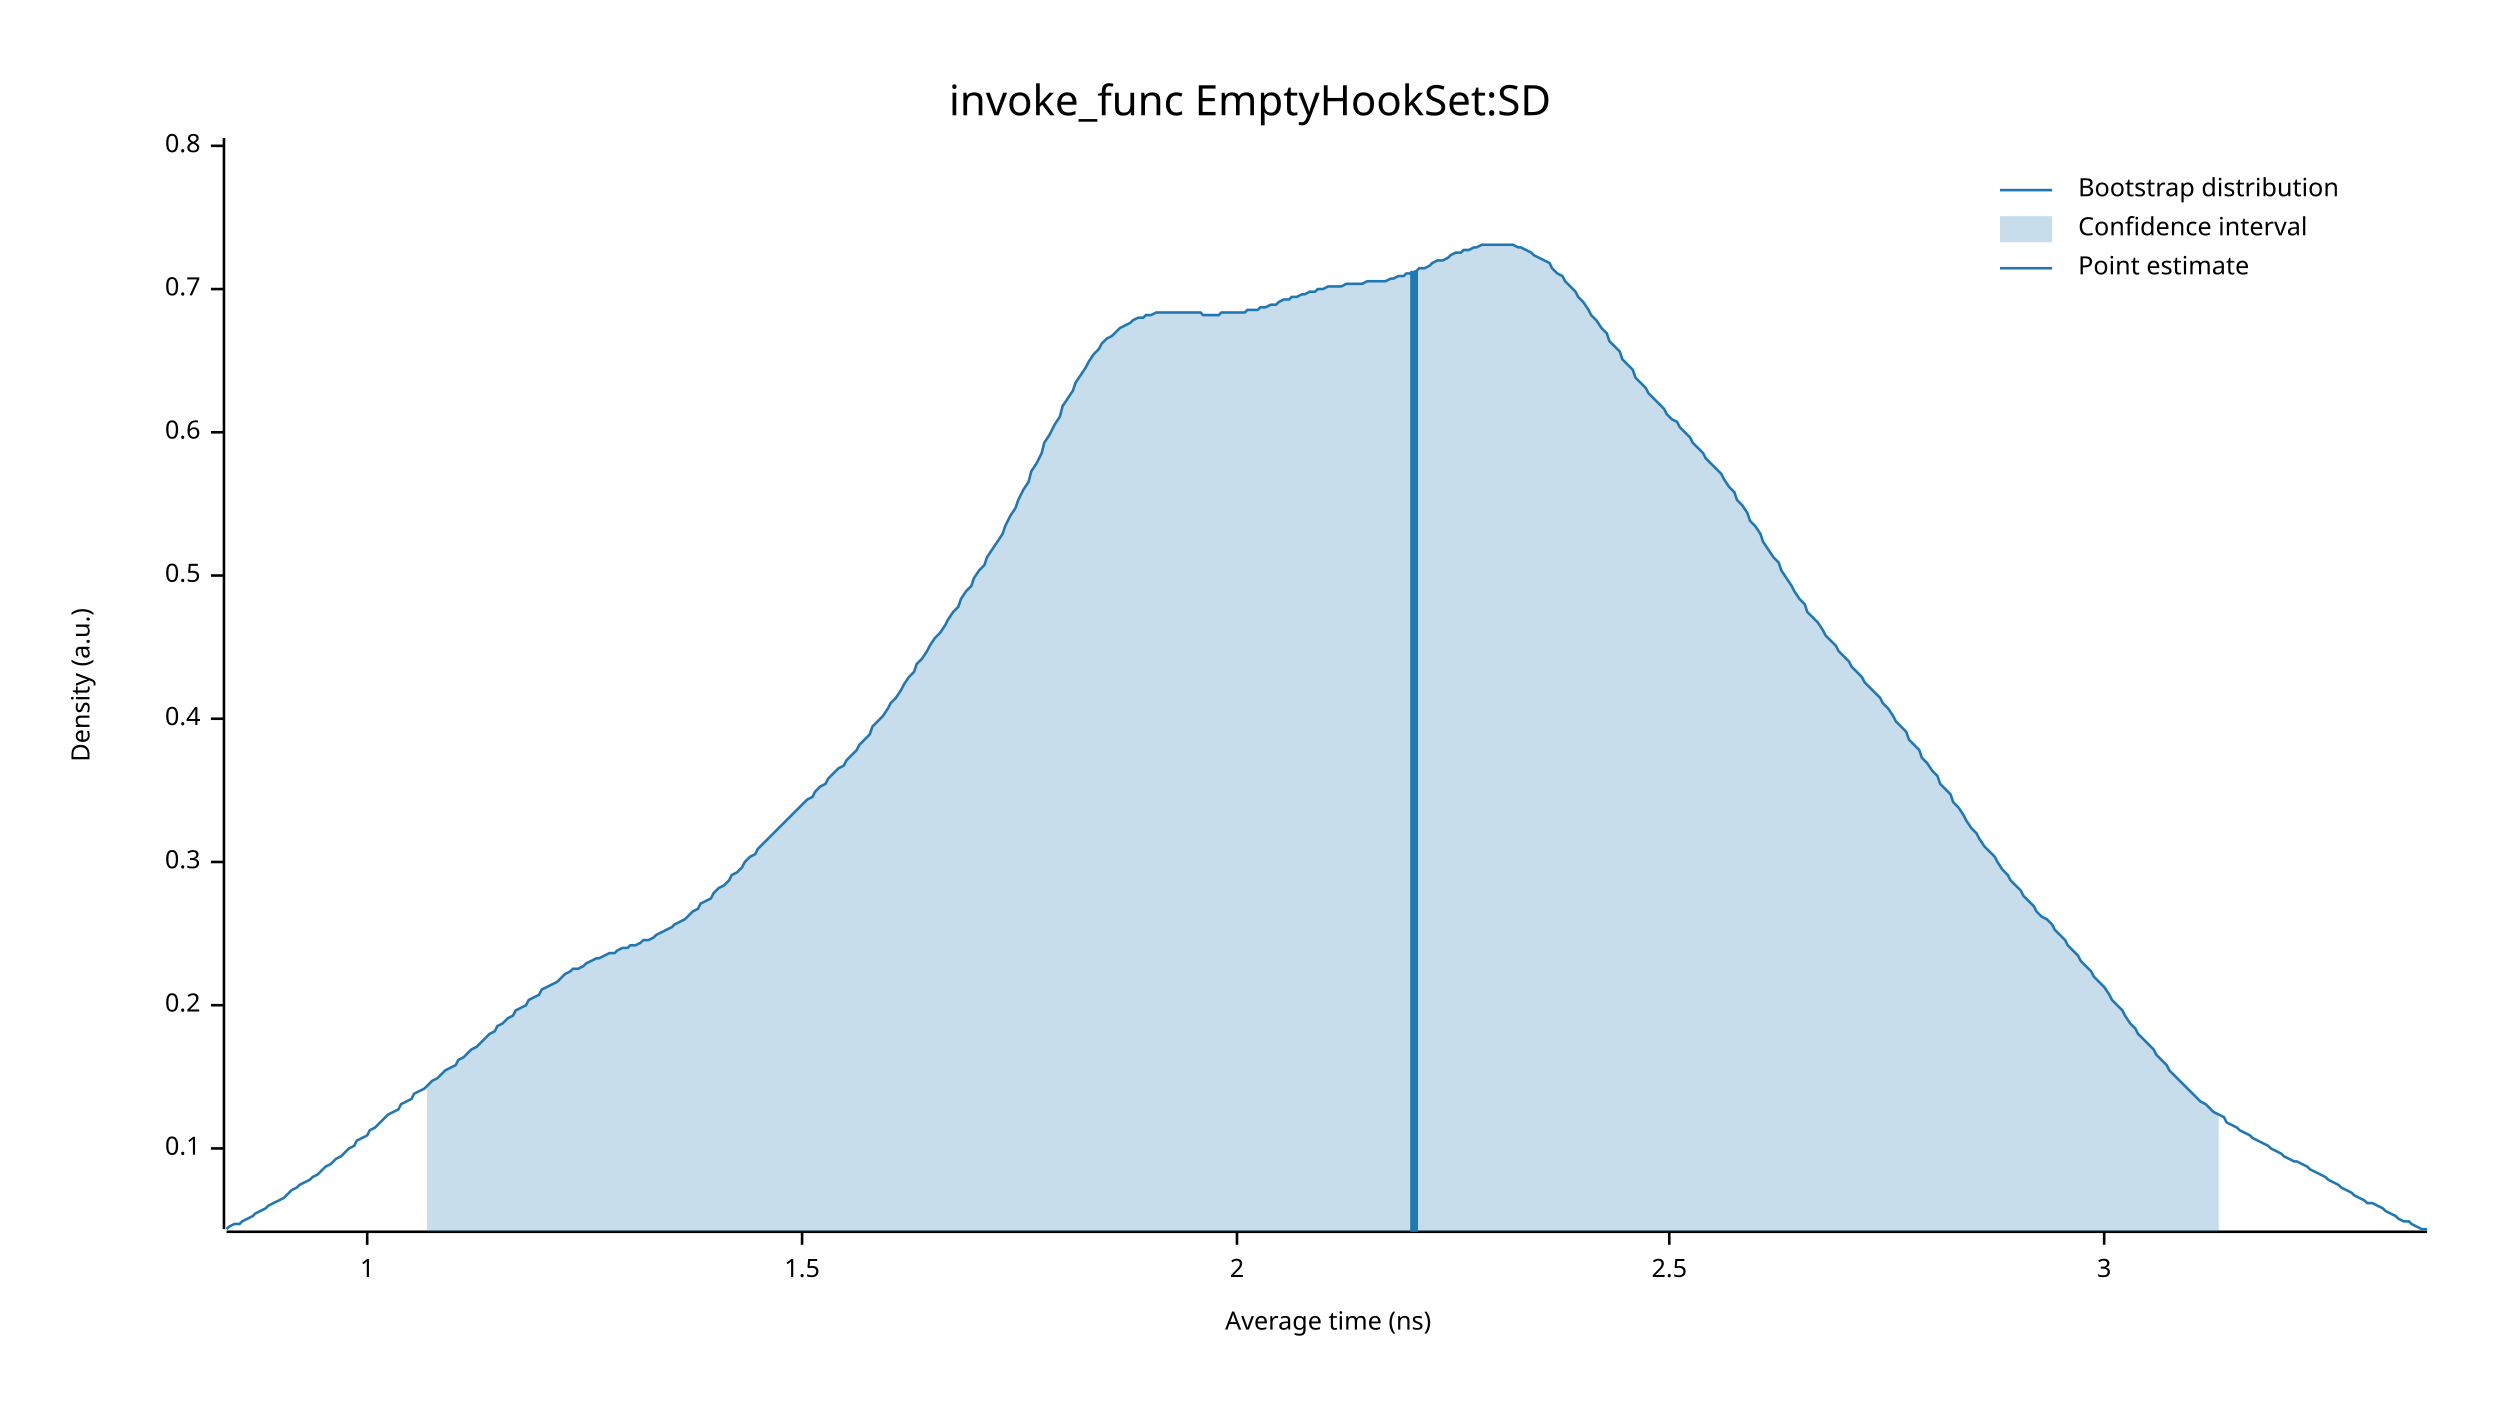
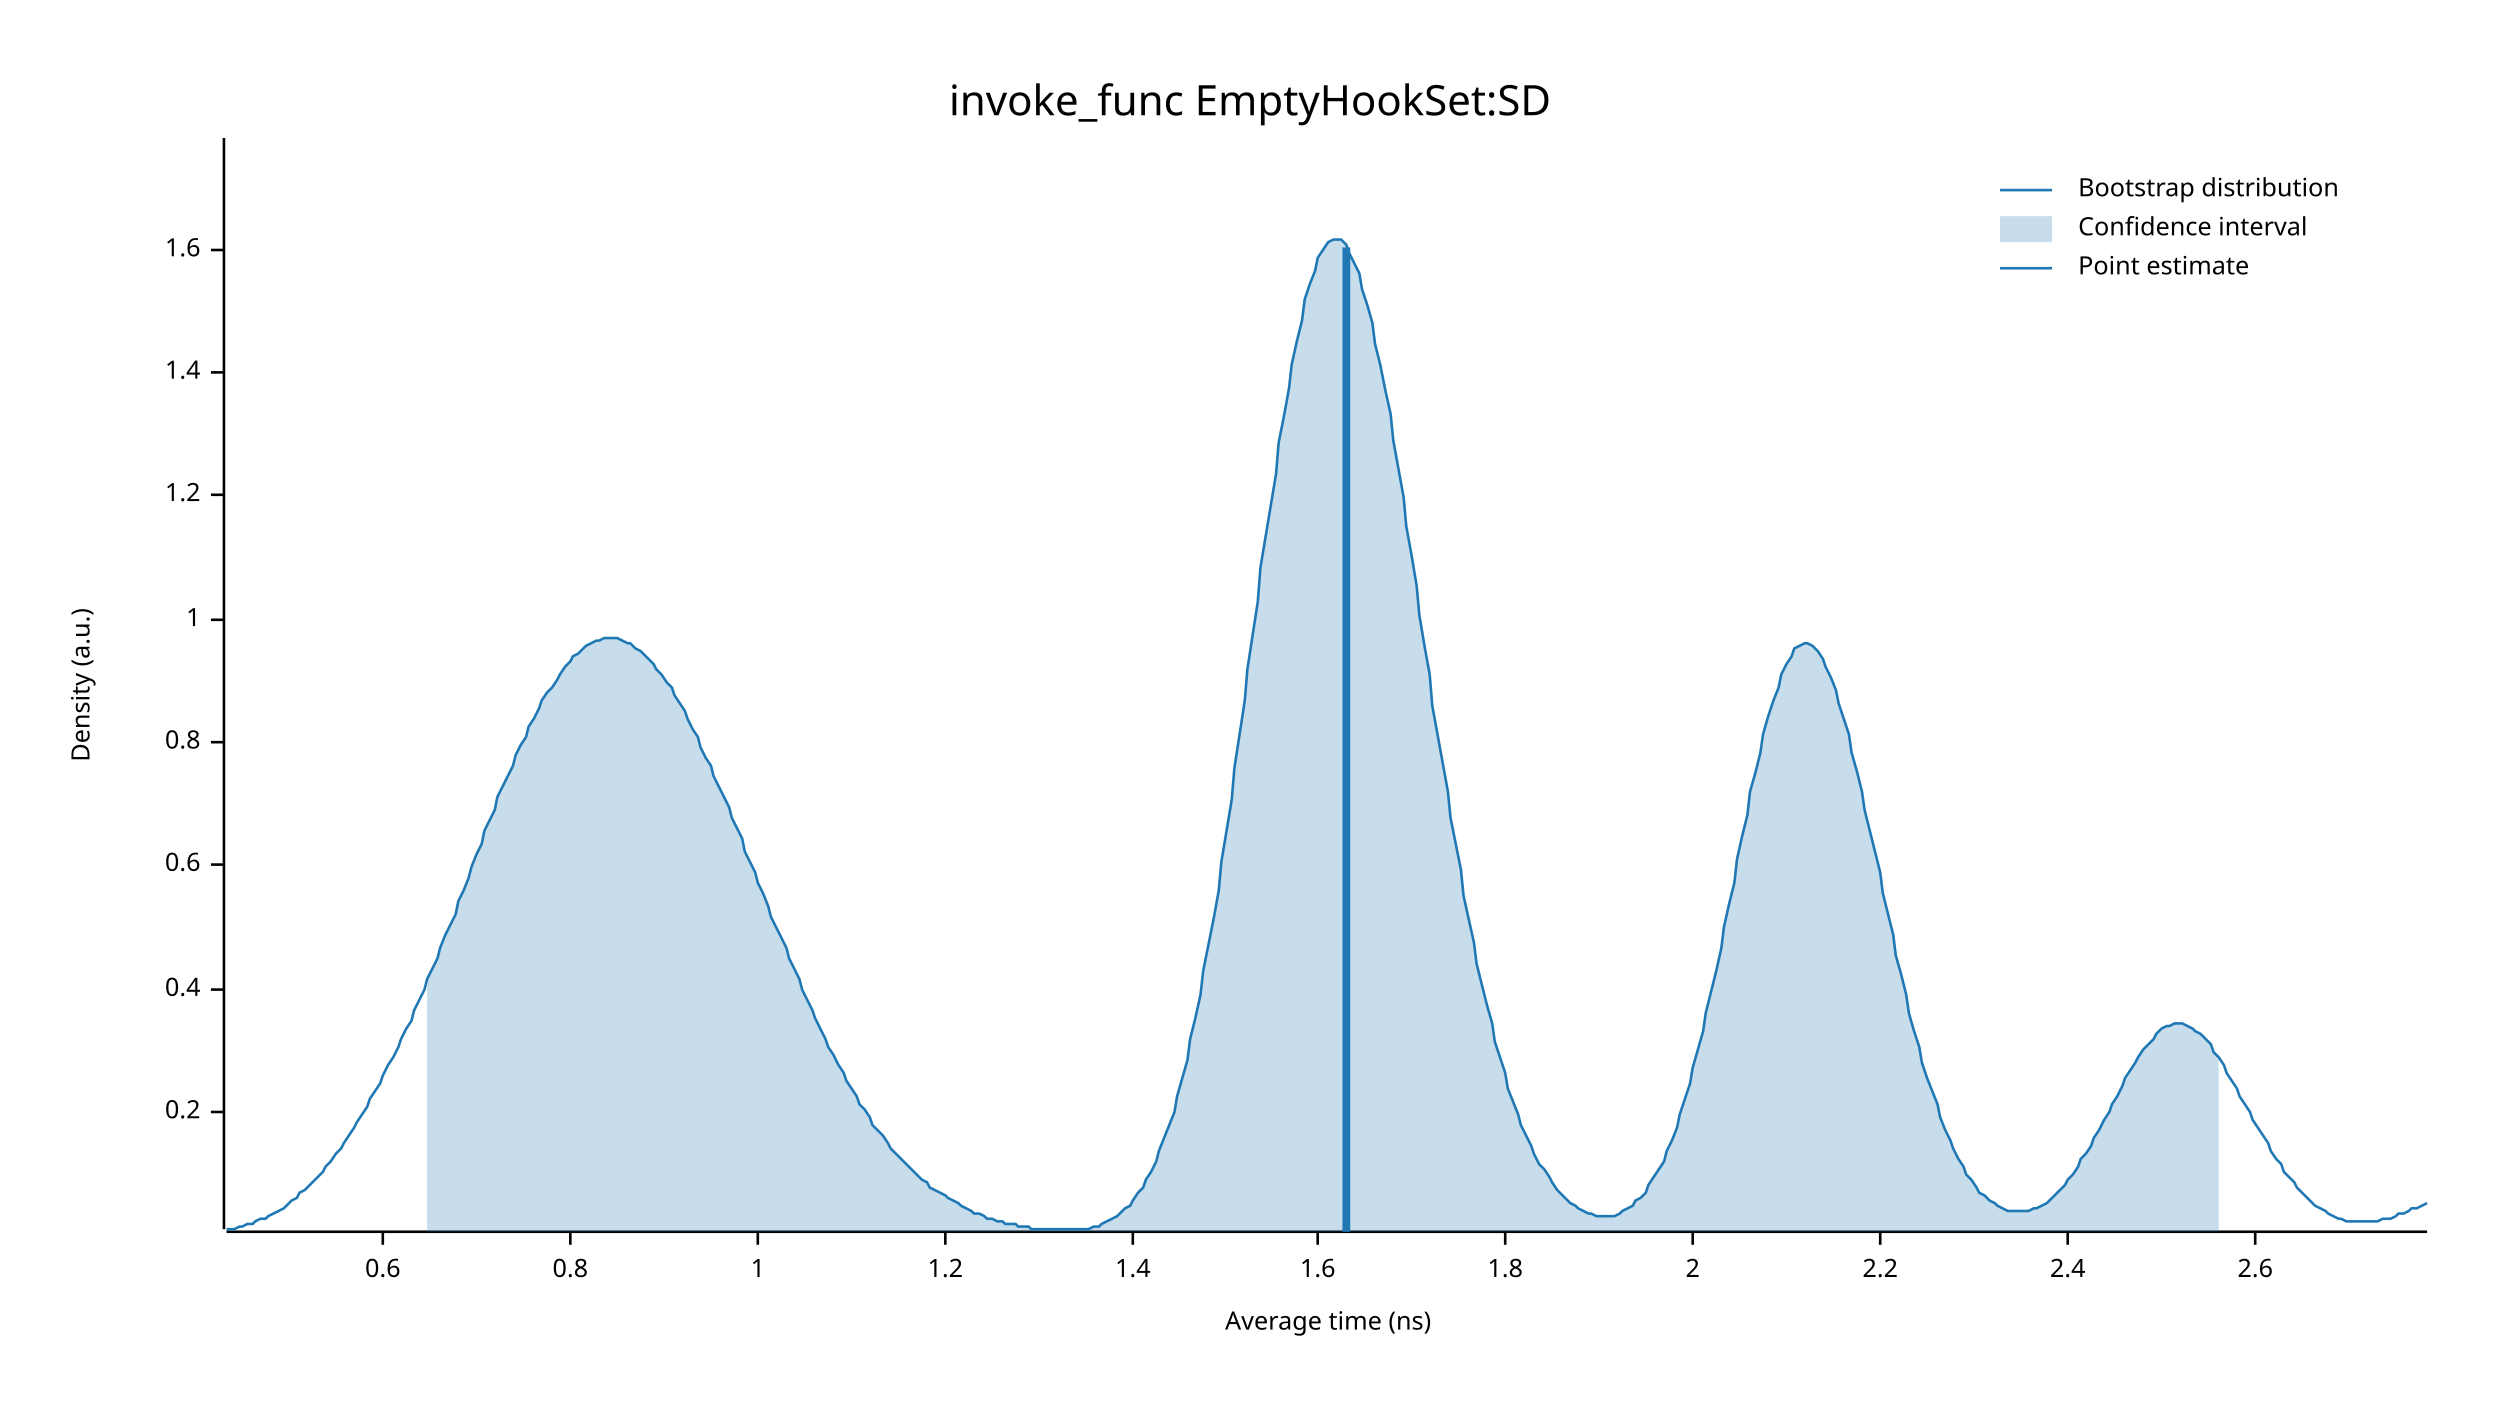
<svg xmlns="http://www.w3.org/2000/svg" width="960" height="540" viewBox="0 0 960 540">
  <text x="480" y="32" dy="0.76em" text-anchor="middle" font-family="sans-serif" font-size="16.129" opacity="1" fill="#000000">
invoke_func EmptyHookSet:SD
</text>
  <text x="27" y="263" dy="0.76em" text-anchor="middle" font-family="sans-serif" font-size="9.677" opacity="1" fill="#000000" transform="rotate(270, 27, 263)">
Density (a.u.)
</text>
  <text x="510" y="513" dy="-0.5ex" text-anchor="middle" font-family="sans-serif" font-size="9.677" opacity="1" fill="#000000">
Average time (ns)
</text>
  <polyline fill="none" opacity="1" stroke="#000000" stroke-width="1" points="86,53 86,472 " />
-   <text x="77" y="441" dy="0.5ex" text-anchor="end" font-family="sans-serif" font-size="9.677" opacity="1" fill="#000000">
- 0.1
- </text>
-   <polyline fill="none" opacity="1" stroke="#000000" stroke-width="1" points="81,441 86,441 " />
-   <text x="77" y="386" dy="0.5ex" text-anchor="end" font-family="sans-serif" font-size="9.677" opacity="1" fill="#000000">
+   <text x="77" y="427" dy="0.5ex" text-anchor="end" font-family="sans-serif" font-size="9.677" opacity="1" fill="#000000">
0.2
</text>
-   <polyline fill="none" opacity="1" stroke="#000000" stroke-width="1" points="81,386 86,386 " />
-   <text x="77" y="331" dy="0.5ex" text-anchor="end" font-family="sans-serif" font-size="9.677" opacity="1" fill="#000000">
- 0.3
- </text>
-   <polyline fill="none" opacity="1" stroke="#000000" stroke-width="1" points="81,331 86,331 " />
-   <text x="77" y="276" dy="0.5ex" text-anchor="end" font-family="sans-serif" font-size="9.677" opacity="1" fill="#000000">
+   <polyline fill="none" opacity="1" stroke="#000000" stroke-width="1" points="81,427 86,427 " />
+   <text x="77" y="380" dy="0.5ex" text-anchor="end" font-family="sans-serif" font-size="9.677" opacity="1" fill="#000000">
0.4
</text>
-   <polyline fill="none" opacity="1" stroke="#000000" stroke-width="1" points="81,276 86,276 " />
-   <text x="77" y="221" dy="0.5ex" text-anchor="end" font-family="sans-serif" font-size="9.677" opacity="1" fill="#000000">
- 0.5
- </text>
-   <polyline fill="none" opacity="1" stroke="#000000" stroke-width="1" points="81,221 86,221 " />
-   <text x="77" y="166" dy="0.5ex" text-anchor="end" font-family="sans-serif" font-size="9.677" opacity="1" fill="#000000">
+   <polyline fill="none" opacity="1" stroke="#000000" stroke-width="1" points="81,380 86,380 " />
+   <text x="77" y="332" dy="0.5ex" text-anchor="end" font-family="sans-serif" font-size="9.677" opacity="1" fill="#000000">
0.6
</text>
-   <polyline fill="none" opacity="1" stroke="#000000" stroke-width="1" points="81,166 86,166 " />
-   <text x="77" y="111" dy="0.5ex" text-anchor="end" font-family="sans-serif" font-size="9.677" opacity="1" fill="#000000">
- 0.7
- </text>
-   <polyline fill="none" opacity="1" stroke="#000000" stroke-width="1" points="81,111 86,111 " />
-   <text x="77" y="56" dy="0.5ex" text-anchor="end" font-family="sans-serif" font-size="9.677" opacity="1" fill="#000000">
+   <polyline fill="none" opacity="1" stroke="#000000" stroke-width="1" points="81,332 86,332 " />
+   <text x="77" y="285" dy="0.5ex" text-anchor="end" font-family="sans-serif" font-size="9.677" opacity="1" fill="#000000">
0.8
</text>
-   <polyline fill="none" opacity="1" stroke="#000000" stroke-width="1" points="81,56 86,56 " />
-   <polyline fill="none" opacity="1" stroke="#000000" stroke-width="1" points="87,473 932,473 " />
-   <text x="141" y="483" dy="0.76em" text-anchor="middle" font-family="sans-serif" font-size="9.677" opacity="1" fill="#000000">
+   <polyline fill="none" opacity="1" stroke="#000000" stroke-width="1" points="81,285 86,285 " />
+   <text x="77" y="238" dy="0.5ex" text-anchor="end" font-family="sans-serif" font-size="9.677" opacity="1" fill="#000000">
1
</text>
-   <polyline fill="none" opacity="1" stroke="#000000" stroke-width="1" points="141,473 141,478 " />
-   <text x="308" y="483" dy="0.76em" text-anchor="middle" font-family="sans-serif" font-size="9.677" opacity="1" fill="#000000">
- 1.5
+   <polyline fill="none" opacity="1" stroke="#000000" stroke-width="1" points="81,238 86,238 " />
+   <text x="77" y="190" dy="0.5ex" text-anchor="end" font-family="sans-serif" font-size="9.677" opacity="1" fill="#000000">
+ 1.2
</text>
-   <polyline fill="none" opacity="1" stroke="#000000" stroke-width="1" points="308,473 308,478 " />
-   <text x="475" y="483" dy="0.76em" text-anchor="middle" font-family="sans-serif" font-size="9.677" opacity="1" fill="#000000">
+   <polyline fill="none" opacity="1" stroke="#000000" stroke-width="1" points="81,190 86,190 " />
+   <text x="77" y="143" dy="0.5ex" text-anchor="end" font-family="sans-serif" font-size="9.677" opacity="1" fill="#000000">
+ 1.4
+ </text>
+   <polyline fill="none" opacity="1" stroke="#000000" stroke-width="1" points="81,143 86,143 " />
+   <text x="77" y="96" dy="0.5ex" text-anchor="end" font-family="sans-serif" font-size="9.677" opacity="1" fill="#000000">
+ 1.6
+ </text>
+   <polyline fill="none" opacity="1" stroke="#000000" stroke-width="1" points="81,96 86,96 " />
+   <polyline fill="none" opacity="1" stroke="#000000" stroke-width="1" points="87,473 932,473 " />
+   <text x="147" y="483" dy="0.76em" text-anchor="middle" font-family="sans-serif" font-size="9.677" opacity="1" fill="#000000">
+ 0.6
+ </text>
+   <polyline fill="none" opacity="1" stroke="#000000" stroke-width="1" points="147,473 147,478 " />
+   <text x="219" y="483" dy="0.76em" text-anchor="middle" font-family="sans-serif" font-size="9.677" opacity="1" fill="#000000">
+ 0.8
+ </text>
+   <polyline fill="none" opacity="1" stroke="#000000" stroke-width="1" points="219,473 219,478 " />
+   <text x="291" y="483" dy="0.76em" text-anchor="middle" font-family="sans-serif" font-size="9.677" opacity="1" fill="#000000">
+ 1
+ </text>
+   <polyline fill="none" opacity="1" stroke="#000000" stroke-width="1" points="291,473 291,478 " />
+   <text x="363" y="483" dy="0.76em" text-anchor="middle" font-family="sans-serif" font-size="9.677" opacity="1" fill="#000000">
+ 1.2
+ </text>
+   <polyline fill="none" opacity="1" stroke="#000000" stroke-width="1" points="363,473 363,478 " />
+   <text x="435" y="483" dy="0.76em" text-anchor="middle" font-family="sans-serif" font-size="9.677" opacity="1" fill="#000000">
+ 1.4
+ </text>
+   <polyline fill="none" opacity="1" stroke="#000000" stroke-width="1" points="435,473 435,478 " />
+   <text x="506" y="483" dy="0.76em" text-anchor="middle" font-family="sans-serif" font-size="9.677" opacity="1" fill="#000000">
+ 1.6
+ </text>
+   <polyline fill="none" opacity="1" stroke="#000000" stroke-width="1" points="506,473 506,478 " />
+   <text x="578" y="483" dy="0.76em" text-anchor="middle" font-family="sans-serif" font-size="9.677" opacity="1" fill="#000000">
+ 1.8
+ </text>
+   <polyline fill="none" opacity="1" stroke="#000000" stroke-width="1" points="578,473 578,478 " />
+   <text x="650" y="483" dy="0.76em" text-anchor="middle" font-family="sans-serif" font-size="9.677" opacity="1" fill="#000000">
2
</text>
-   <polyline fill="none" opacity="1" stroke="#000000" stroke-width="1" points="475,473 475,478 " />
-   <text x="641" y="483" dy="0.76em" text-anchor="middle" font-family="sans-serif" font-size="9.677" opacity="1" fill="#000000">
- 2.5
+   <polyline fill="none" opacity="1" stroke="#000000" stroke-width="1" points="650,473 650,478 " />
+   <text x="722" y="483" dy="0.76em" text-anchor="middle" font-family="sans-serif" font-size="9.677" opacity="1" fill="#000000">
+ 2.2
</text>
-   <polyline fill="none" opacity="1" stroke="#000000" stroke-width="1" points="641,473 641,478 " />
-   <text x="808" y="483" dy="0.76em" text-anchor="middle" font-family="sans-serif" font-size="9.677" opacity="1" fill="#000000">
- 3
+   <polyline fill="none" opacity="1" stroke="#000000" stroke-width="1" points="722,473 722,478 " />
+   <text x="794" y="483" dy="0.76em" text-anchor="middle" font-family="sans-serif" font-size="9.677" opacity="1" fill="#000000">
+ 2.4
</text>
-   <polyline fill="none" opacity="1" stroke="#000000" stroke-width="1" points="808,473 808,478 " />
-   <polyline fill="none" opacity="1" stroke="#1F78B4" stroke-width="1" points="87,472 88,471 90,470 92,470 93,469 95,468 97,467 98,466 100,465 102,464 103,463 105,462 107,461 109,460 110,459 112,457 114,456 115,455 117,454 119,453 120,452 122,451 124,449 125,448 127,447 129,445 131,444 132,443 134,441 136,440 137,438 139,437 141,436 142,434 144,433 146,431 147,430 149,428 151,427 153,426 154,424 156,423 158,422 159,420 161,419 163,418 164,417 166,415 168,414 169,413 171,411 173,410 175,409 176,407 178,406 180,404 181,403 183,402 185,400 186,399 188,397 190,396 191,394 193,393 195,391 197,390 198,388 200,387 202,386 203,384 205,383 207,382 208,380 210,379 212,378 214,377 215,376 217,374 219,373 220,372 222,372 224,371 225,370 227,369 229,368 230,368 232,367 234,366 236,366 237,365 239,364 241,364 242,363 244,363 246,362 247,361 249,361 251,360 252,359 254,358 256,357 258,356 259,355 261,354 263,353 264,352 266,350 268,349 269,347 271,346 273,345 274,343 276,341 278,340 280,338 281,336 283,335 285,333 286,331 288,329 290,328 291,326 293,324 295,322 296,321 298,319 300,317 302,315 303,314 305,312 307,310 308,309 310,307 312,306 313,304 315,302 317,301 318,299 320,297 322,295 324,294 325,292 327,290 329,288 330,286 332,284 334,282 335,279 337,277 339,275 341,272 342,270 344,268 346,265 347,263 349,260 351,258 352,255 354,253 356,250 357,248 359,245 361,243 363,240 364,238 366,235 368,233 369,230 371,227 373,225 374,222 376,219 378,217 379,214 381,211 383,208 385,205 386,202 388,198 390,195 391,192 393,188 395,185 396,181 398,178 400,174 401,170 403,167 405,163 407,160 408,156 410,153 412,150 413,147 415,144 417,141 418,139 420,136 422,134 423,132 425,130 427,129 429,127 430,126 432,125 434,124 435,123 437,122 439,122 440,121 442,121 444,120 445,120 447,120 449,120 451,120 452,120 454,120 456,120 457,120 459,120 461,120 462,121 464,121 466,121 468,121 469,120 471,120 473,120 474,120 476,120 478,120 479,119 481,119 483,119 484,118 486,118 488,117 490,117 491,116 493,115 495,115 496,114 498,114 500,113 501,113 503,112 505,112 506,111 508,111 510,110 512,110 513,110 515,110 517,109 518,109 520,109 522,109 523,109 525,108 527,108 528,108 530,108 532,108 534,107 535,107 537,106 539,106 540,105 542,105 544,104 545,103 547,103 549,102 550,101 552,100 554,100 556,99 557,98 559,97 561,97 562,96 564,96 566,95 567,95 569,94 571,94 573,94 574,94 576,94 578,94 579,94 581,94 583,95 584,95 586,96 588,97 589,98 591,99 593,100 595,101 596,103 598,105 600,106 601,108 603,110 605,112 606,114 608,116 610,119 611,121 613,123 615,126 617,128 618,131 620,133 622,135 623,138 625,140 627,142 628,145 630,147 632,149 633,151 635,153 637,155 639,157 640,159 642,161 644,162 645,164 647,166 649,168 650,170 652,172 654,174 655,176 657,178 659,180 661,182 662,184 664,187 666,189 667,192 669,194 671,197 672,200 674,202 676,205 677,208 679,211 681,214 683,216 684,219 686,222 688,225 689,227 691,230 693,232 694,235 696,237 698,239 700,242 701,244 703,246 705,248 706,250 708,252 710,254 711,256 713,258 715,260 716,262 718,264 720,266 722,268 723,270 725,272 727,275 728,277 730,279 732,281 733,284 735,286 737,288 738,291 740,293 742,296 744,298 745,301 747,303 749,305 750,308 752,310 754,313 755,315 757,318 759,320 760,322 762,325 764,327 766,329 767,331 769,334 771,336 772,338 774,340 776,342 777,344 779,346 781,348 782,350 784,352 786,353 788,355 789,357 791,359 793,361 794,363 796,365 798,367 799,369 801,371 803,373 804,375 806,377 808,379 810,382 811,384 813,386 815,388 816,390 818,393 820,395 821,397 823,399 825,401 827,403 828,405 830,407 832,409 833,411 835,413 837,415 838,416 840,418 842,420 843,421 845,423 847,424 849,426 850,427 852,428 854,429 855,431 857,432 859,433 860,434 862,435 864,436 865,437 867,438 869,439 871,440 872,441 874,442 876,443 877,444 879,445 881,446 882,446 884,447 886,448 887,449 889,450 891,451 893,452 894,453 896,454 898,455 899,456 901,457 903,458 904,459 906,460 908,461 909,462 911,462 913,463 915,464 916,465 918,466 920,467 921,468 923,469 925,469 926,470 928,471 930,472 932,472 " />
-   <polygon opacity="0.25" fill="#1F78B4" points="164,417 166,415 168,414 169,413 171,411 173,410 175,409 176,407 178,406 180,404 181,403 183,402 185,400 186,399 188,397 190,396 191,394 193,393 195,391 197,390 198,388 200,387 202,386 203,384 205,383 207,382 208,380 210,379 212,378 214,377 215,376 217,374 219,373 220,372 222,372 224,371 225,370 227,369 229,368 230,368 232,367 234,366 236,366 237,365 239,364 241,364 242,363 244,363 246,362 247,361 249,361 251,360 252,359 254,358 256,357 258,356 259,355 261,354 263,353 264,352 266,350 268,349 269,347 271,346 273,345 274,343 276,341 278,340 280,338 281,336 283,335 285,333 286,331 288,329 290,328 291,326 293,324 295,322 296,321 298,319 300,317 302,315 303,314 305,312 307,310 308,309 310,307 312,306 313,304 315,302 317,301 318,299 320,297 322,295 324,294 325,292 327,290 329,288 330,286 332,284 334,282 335,279 337,277 339,275 341,272 342,270 344,268 346,265 347,263 349,260 351,258 352,255 354,253 356,250 357,248 359,245 361,243 363,240 364,238 366,235 368,233 369,230 371,227 373,225 374,222 376,219 378,217 379,214 381,211 383,208 385,205 386,202 388,198 390,195 391,192 393,188 395,185 396,181 398,178 400,174 401,170 403,167 405,163 407,160 408,156 410,153 412,150 413,147 415,144 417,141 418,139 420,136 422,134 423,132 425,130 427,129 429,127 430,126 432,125 434,124 435,123 437,122 439,122 440,121 442,121 444,120 445,120 447,120 449,120 451,120 452,120 454,120 456,120 457,120 459,120 461,120 462,121 464,121 466,121 468,121 469,120 471,120 473,120 474,120 476,120 478,120 479,119 481,119 483,119 484,118 486,118 488,117 490,117 491,116 493,115 495,115 496,114 498,114 500,113 501,113 503,112 505,112 506,111 508,111 510,110 512,110 513,110 515,110 517,109 518,109 520,109 522,109 523,109 525,108 527,108 528,108 530,108 532,108 534,107 535,107 537,106 539,106 540,105 542,105 544,104 545,103 547,103 549,102 550,101 552,100 554,100 556,99 557,98 559,97 561,97 562,96 564,96 566,95 567,95 569,94 571,94 573,94 574,94 576,94 578,94 579,94 581,94 583,95 584,95 586,96 588,97 589,98 591,99 593,100 595,101 596,103 598,105 600,106 601,108 603,110 605,112 606,114 608,116 610,119 611,121 613,123 615,126 617,128 618,131 620,133 622,135 623,138 625,140 627,142 628,145 630,147 632,149 633,151 635,153 637,155 639,157 640,159 642,161 644,162 645,164 647,166 649,168 650,170 652,172 654,174 655,176 657,178 659,180 661,182 662,184 664,187 666,189 667,192 669,194 671,197 672,200 674,202 676,205 677,208 679,211 681,214 683,216 684,219 686,222 688,225 689,227 691,230 693,232 694,235 696,237 698,239 700,242 701,244 703,246 705,248 706,250 708,252 710,254 711,256 713,258 715,260 716,262 718,264 720,266 722,268 723,270 725,272 727,275 728,277 730,279 732,281 733,284 735,286 737,288 738,291 740,293 742,296 744,298 745,301 747,303 749,305 750,308 752,310 754,313 755,315 757,318 759,320 760,322 762,325 764,327 766,329 767,331 769,334 771,336 772,338 774,340 776,342 777,344 779,346 781,348 782,350 784,352 786,353 788,355 789,357 791,359 793,361 794,363 796,365 798,367 799,369 801,371 803,373 804,375 806,377 808,379 810,382 811,384 813,386 815,388 816,390 818,393 820,395 821,397 823,399 825,401 827,403 828,405 830,407 832,409 833,411 835,413 837,415 838,416 840,418 842,420 843,421 845,423 847,424 849,426 850,427 852,428 852,473 164,473 " />
-   <polyline fill="none" opacity="1" stroke="#1F78B4" stroke-width="3" points="543,473 543,104 " />
+   <polyline fill="none" opacity="1" stroke="#000000" stroke-width="1" points="794,473 794,478 " />
+   <text x="866" y="483" dy="0.76em" text-anchor="middle" font-family="sans-serif" font-size="9.677" opacity="1" fill="#000000">
+ 2.6
+ </text>
+   <polyline fill="none" opacity="1" stroke="#000000" stroke-width="1" points="866,473 866,478 " />
+   <polyline fill="none" opacity="1" stroke="#1F78B4" stroke-width="1" points="87,472 88,472 90,472 92,471 93,471 95,470 97,470 98,469 100,468 102,468 103,467 105,466 107,465 109,464 110,463 112,461 114,460 115,458 117,457 119,455 120,454 122,452 124,450 125,448 127,446 129,443 131,441 132,439 134,436 136,433 137,431 139,428 141,425 142,422 144,419 146,416 147,413 149,409 151,406 153,402 154,399 156,395 158,392 159,388 161,384 163,380 164,376 166,372 168,368 169,364 171,359 173,355 175,351 176,346 178,342 180,337 181,333 183,328 185,324 186,319 188,315 190,311 191,306 193,302 195,298 197,294 198,290 200,286 202,283 203,279 205,276 207,272 208,269 210,266 212,264 214,261 215,259 217,256 219,254 220,252 222,251 224,249 225,248 227,247 229,246 230,246 232,245 234,245 236,245 237,245 239,246 241,247 242,247 244,249 246,250 247,251 249,253 251,255 252,257 254,259 256,262 258,264 259,267 261,270 263,273 264,276 266,280 268,283 269,287 271,291 273,294 274,298 276,302 278,306 280,310 281,314 283,318 285,322 286,327 288,331 290,335 291,339 293,343 295,348 296,352 298,356 300,360 302,364 303,368 305,372 307,376 308,380 310,384 312,388 313,391 315,395 317,399 318,402 320,405 322,409 324,412 325,415 327,418 329,421 330,424 332,426 334,429 335,432 337,434 339,436 341,439 342,441 344,443 346,445 347,446 349,448 351,450 352,451 354,453 356,454 357,456 359,457 361,458 363,459 364,460 366,461 368,462 369,463 371,464 373,465 374,466 376,466 378,467 379,468 381,468 383,469 385,469 386,470 388,470 390,470 391,471 393,471 395,471 396,472 398,472 400,472 401,472 403,472 405,472 407,472 408,472 410,472 412,472 413,472 415,472 417,472 418,472 420,471 422,471 423,470 425,469 427,468 429,467 430,466 432,464 434,463 435,461 437,458 439,456 440,453 442,450 444,446 445,442 447,437 449,432 451,427 452,421 454,414 456,407 457,399 459,391 461,382 462,373 464,363 466,353 468,342 469,331 471,319 473,307 474,295 476,282 478,269 479,257 481,244 483,231 484,218 486,206 488,194 490,182 491,170 493,160 495,149 496,140 498,131 500,123 501,115 503,109 505,104 506,99 508,96 510,93 512,92 513,92 515,92 517,94 518,97 520,101 522,105 523,111 525,117 527,124 528,132 530,140 532,150 534,159 535,169 537,180 539,191 540,202 542,213 544,225 545,236 547,248 549,259 550,271 552,282 554,293 556,304 557,314 559,324 561,334 562,344 564,353 566,362 567,370 569,378 571,386 573,393 574,400 576,406 578,412 579,418 581,423 583,428 584,432 586,436 588,440 589,443 591,447 593,449 595,452 596,454 598,457 600,459 601,460 603,462 605,463 606,464 608,465 610,466 611,466 613,467 615,467 617,467 618,467 620,467 622,466 623,465 625,464 627,463 628,461 630,460 632,458 633,455 635,452 637,449 639,446 640,442 642,438 644,433 645,428 647,422 649,416 650,410 652,403 654,396 655,389 657,381 659,373 661,364 662,356 664,347 666,339 667,330 669,321 671,313 672,304 674,297 676,289 677,282 679,275 681,269 683,264 684,259 686,255 688,252 689,249 691,248 693,247 694,247 696,248 698,250 700,253 701,256 703,260 705,265 706,270 708,276 710,282 711,289 713,296 715,304 716,311 718,319 720,327 722,335 723,343 725,351 727,359 728,367 730,374 732,382 733,389 735,396 737,402 738,408 740,414 742,419 744,424 745,429 747,434 749,438 750,441 752,445 754,448 755,451 757,453 759,456 760,458 762,459 764,461 766,462 767,463 769,464 771,465 772,465 774,465 776,465 777,465 779,465 781,464 782,464 784,463 786,462 788,460 789,459 791,457 793,455 794,453 796,451 798,448 799,445 801,443 803,440 804,437 806,434 808,430 810,427 811,424 813,421 815,417 816,414 818,411 820,408 821,406 823,403 825,401 827,399 828,397 830,395 832,394 833,394 835,393 837,393 838,393 840,394 842,395 843,396 845,397 847,399 849,401 850,404 852,406 854,409 855,412 857,415 859,418 860,421 862,424 864,427 865,430 867,433 869,436 871,439 872,442 874,445 876,447 877,450 879,452 881,454 882,456 884,458 886,460 887,461 889,463 891,464 893,465 894,466 896,467 898,468 899,468 901,469 903,469 904,469 906,469 908,469 909,469 911,469 913,469 915,468 916,468 918,468 920,467 921,466 923,466 925,465 926,464 928,464 930,463 932,462 " />
+   <polygon opacity="0.25" fill="#1F78B4" points="164,376 166,372 168,368 169,364 171,359 173,355 175,351 176,346 178,342 180,337 181,333 183,328 185,324 186,319 188,315 190,311 191,306 193,302 195,298 197,294 198,290 200,286 202,283 203,279 205,276 207,272 208,269 210,266 212,264 214,261 215,259 217,256 219,254 220,252 222,251 224,249 225,248 227,247 229,246 230,246 232,245 234,245 236,245 237,245 239,246 241,247 242,247 244,249 246,250 247,251 249,253 251,255 252,257 254,259 256,262 258,264 259,267 261,270 263,273 264,276 266,280 268,283 269,287 271,291 273,294 274,298 276,302 278,306 280,310 281,314 283,318 285,322 286,327 288,331 290,335 291,339 293,343 295,348 296,352 298,356 300,360 302,364 303,368 305,372 307,376 308,380 310,384 312,388 313,391 315,395 317,399 318,402 320,405 322,409 324,412 325,415 327,418 329,421 330,424 332,426 334,429 335,432 337,434 339,436 341,439 342,441 344,443 346,445 347,446 349,448 351,450 352,451 354,453 356,454 357,456 359,457 361,458 363,459 364,460 366,461 368,462 369,463 371,464 373,465 374,466 376,466 378,467 379,468 381,468 383,469 385,469 386,470 388,470 390,470 391,471 393,471 395,471 396,472 398,472 400,472 401,472 403,472 405,472 407,472 408,472 410,472 412,472 413,472 415,472 417,472 418,472 420,471 422,471 423,470 425,469 427,468 429,467 430,466 432,464 434,463 435,461 437,458 439,456 440,453 442,450 444,446 445,442 447,437 449,432 451,427 452,421 454,414 456,407 457,399 459,391 461,382 462,373 464,363 466,353 468,342 469,331 471,319 473,307 474,295 476,282 478,269 479,257 481,244 483,231 484,218 486,206 488,194 490,182 491,170 493,160 495,149 496,140 498,131 500,123 501,115 503,109 505,104 506,99 508,96 510,93 512,92 513,92 515,92 517,94 518,97 520,101 522,105 523,111 525,117 527,124 528,132 530,140 532,150 534,159 535,169 537,180 539,191 540,202 542,213 544,225 545,236 547,248 549,259 550,271 552,282 554,293 556,304 557,314 559,324 561,334 562,344 564,353 566,362 567,370 569,378 571,386 573,393 574,400 576,406 578,412 579,418 581,423 583,428 584,432 586,436 588,440 589,443 591,447 593,449 595,452 596,454 598,457 600,459 601,460 603,462 605,463 606,464 608,465 610,466 611,466 613,467 615,467 617,467 618,467 620,467 622,466 623,465 625,464 627,463 628,461 630,460 632,458 633,455 635,452 637,449 639,446 640,442 642,438 644,433 645,428 647,422 649,416 650,410 652,403 654,396 655,389 657,381 659,373 661,364 662,356 664,347 666,339 667,330 669,321 671,313 672,304 674,297 676,289 677,282 679,275 681,269 683,264 684,259 686,255 688,252 689,249 691,248 693,247 694,247 696,248 698,250 700,253 701,256 703,260 705,265 706,270 708,276 710,282 711,289 713,296 715,304 716,311 718,319 720,327 722,335 723,343 725,351 727,359 728,367 730,374 732,382 733,389 735,396 737,402 738,408 740,414 742,419 744,424 745,429 747,434 749,438 750,441 752,445 754,448 755,451 757,453 759,456 760,458 762,459 764,461 766,462 767,463 769,464 771,465 772,465 774,465 776,465 777,465 779,465 781,464 782,464 784,463 786,462 788,460 789,459 791,457 793,455 794,453 796,451 798,448 799,445 801,443 803,440 804,437 806,434 808,430 810,427 811,424 813,421 815,417 816,414 818,411 820,408 821,406 823,403 825,401 827,399 828,397 830,395 832,394 833,394 835,393 837,393 838,393 840,394 842,395 843,396 845,397 847,399 849,401 850,404 852,406 852,473 164,473 " />
+   <polyline fill="none" opacity="1" stroke="#1F78B4" stroke-width="3" points="517,473 517,95 " />
  <text x="798" y="68" dy="0.76em" text-anchor="start" font-family="sans-serif" font-size="9.677" opacity="1" fill="#000000">
Bootstrap distribution
</text>
  <text x="798" y="83" dy="0.76em" text-anchor="start" font-family="sans-serif" font-size="9.677" opacity="1" fill="#000000">
Confidence interval
</text>
  <text x="798" y="98" dy="0.76em" text-anchor="start" font-family="sans-serif" font-size="9.677" opacity="1" fill="#000000">
Point estimate
</text>
  <polyline fill="none" opacity="1" stroke="#1F78B4" stroke-width="1" points="768,73 788,73 " />
  <rect x="768" y="83" width="20" height="10" opacity="0.25" fill="#1F78B4" stroke="none" />
  <polyline fill="none" opacity="1" stroke="#1F78B4" stroke-width="1" points="768,103 788,103 " />
</svg>
